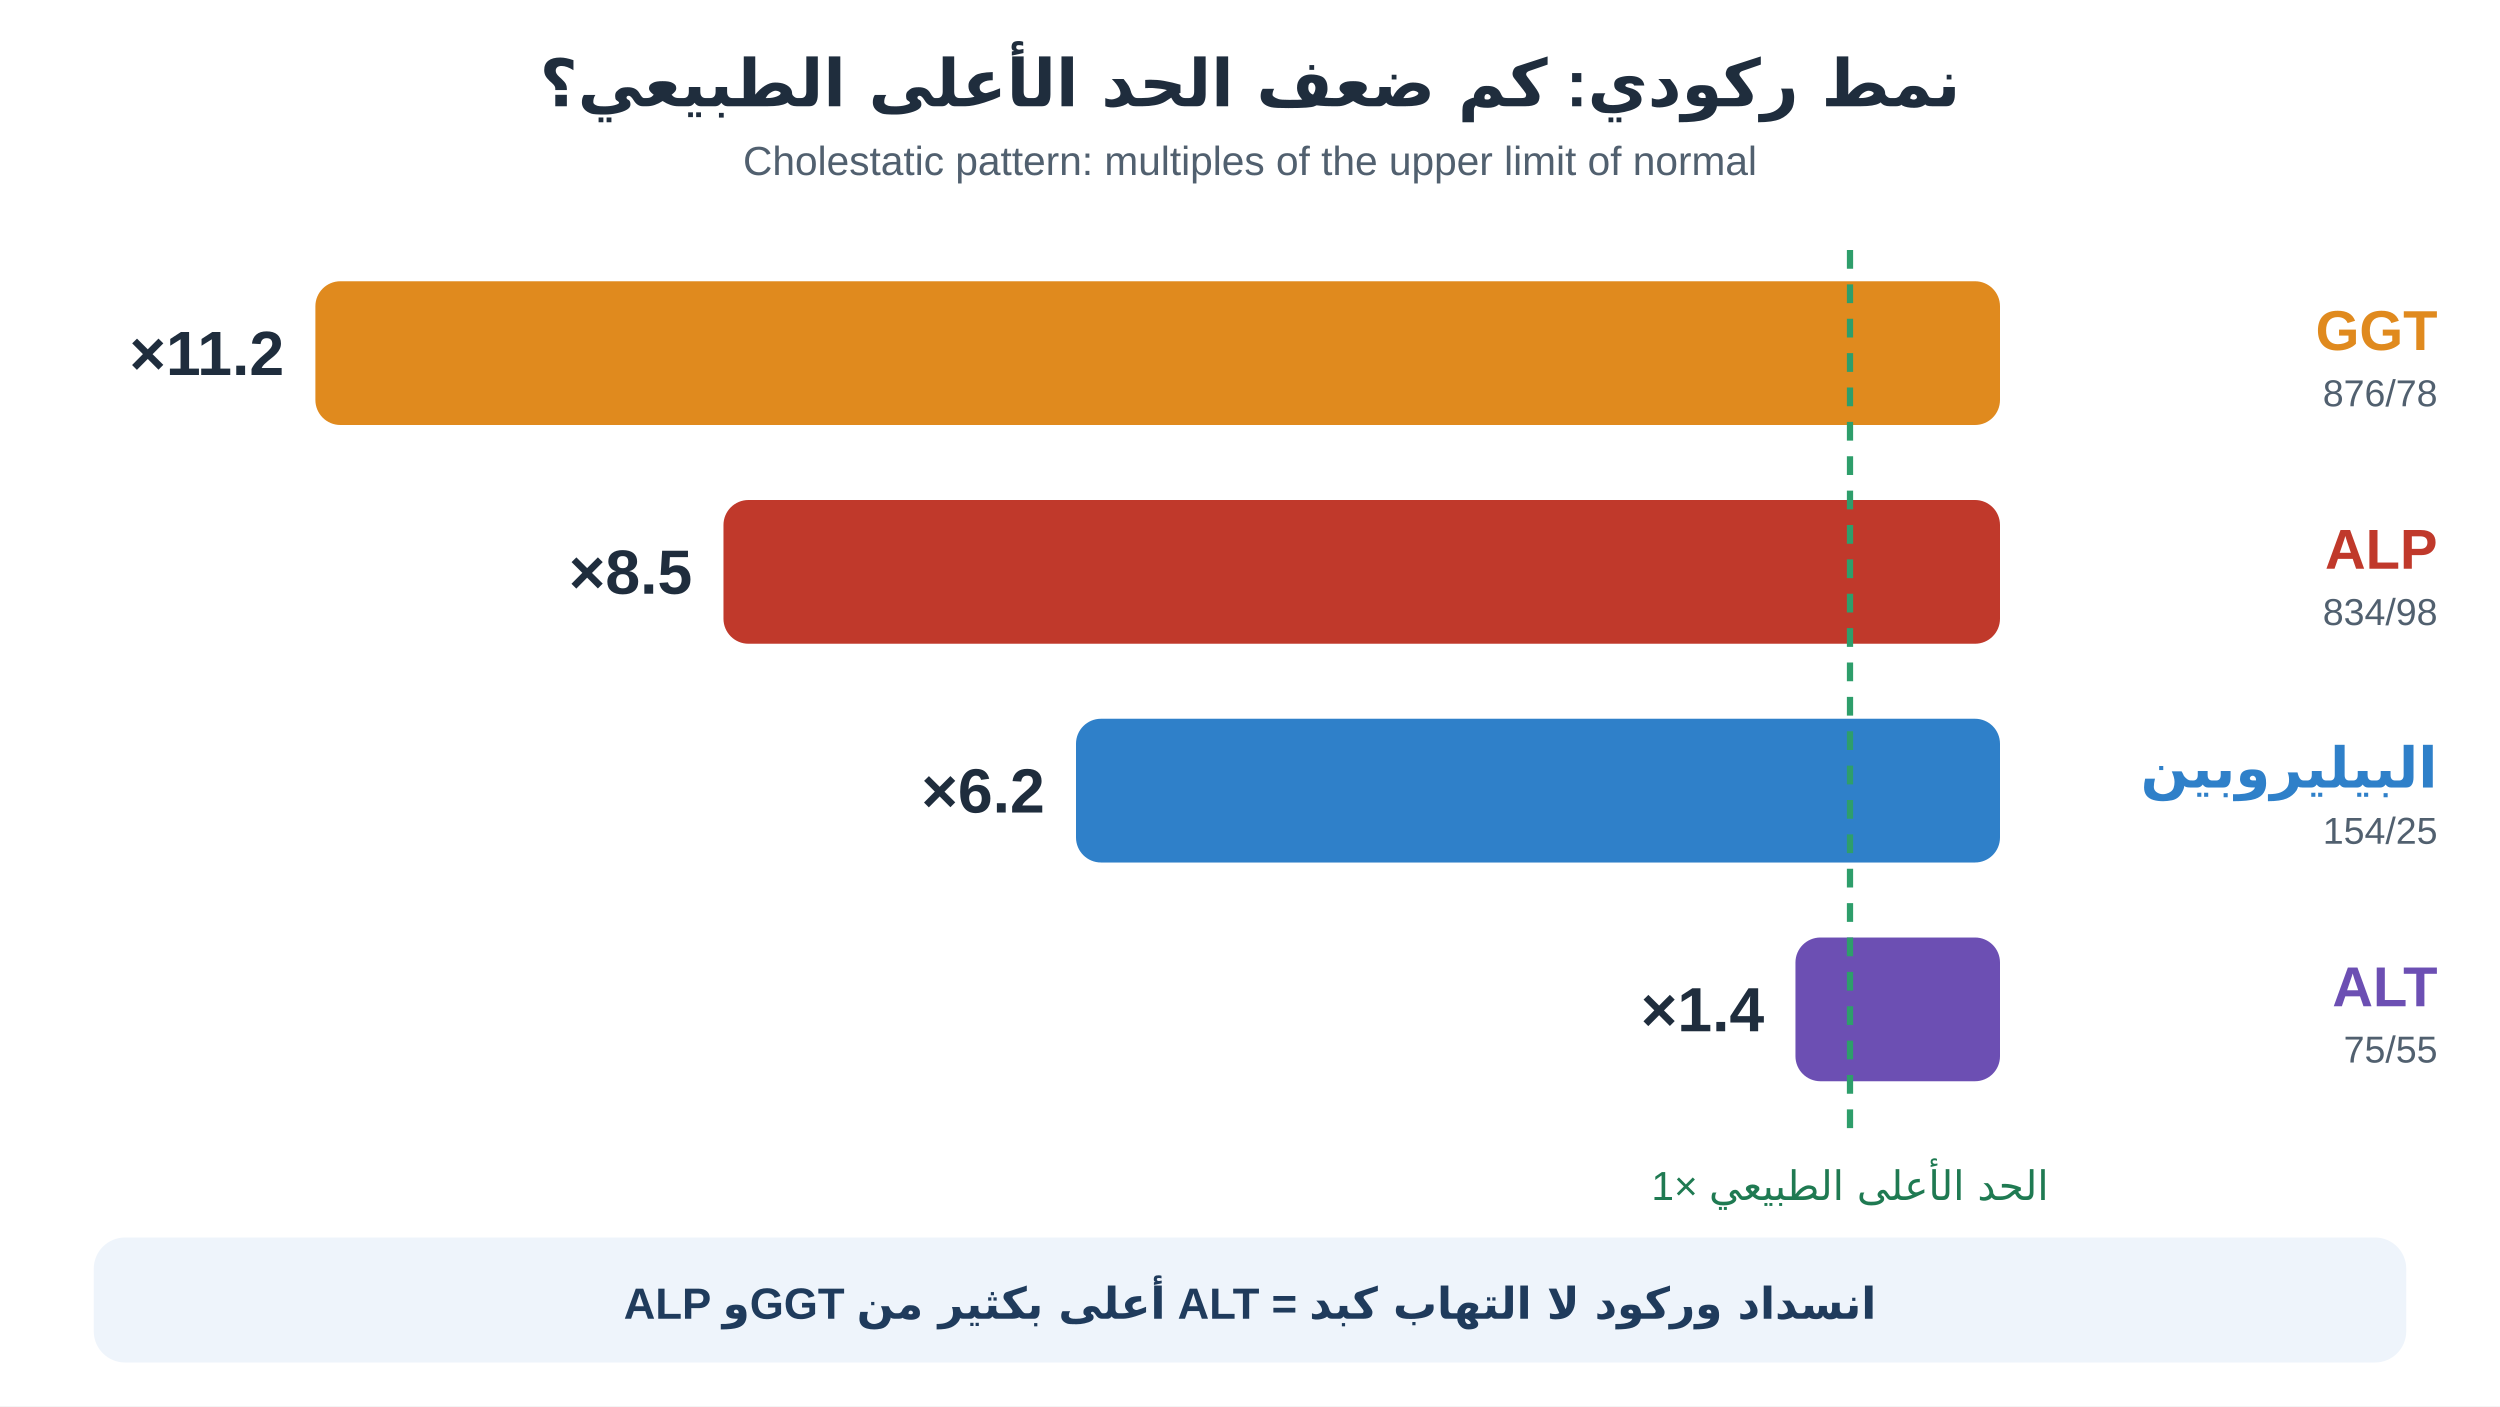
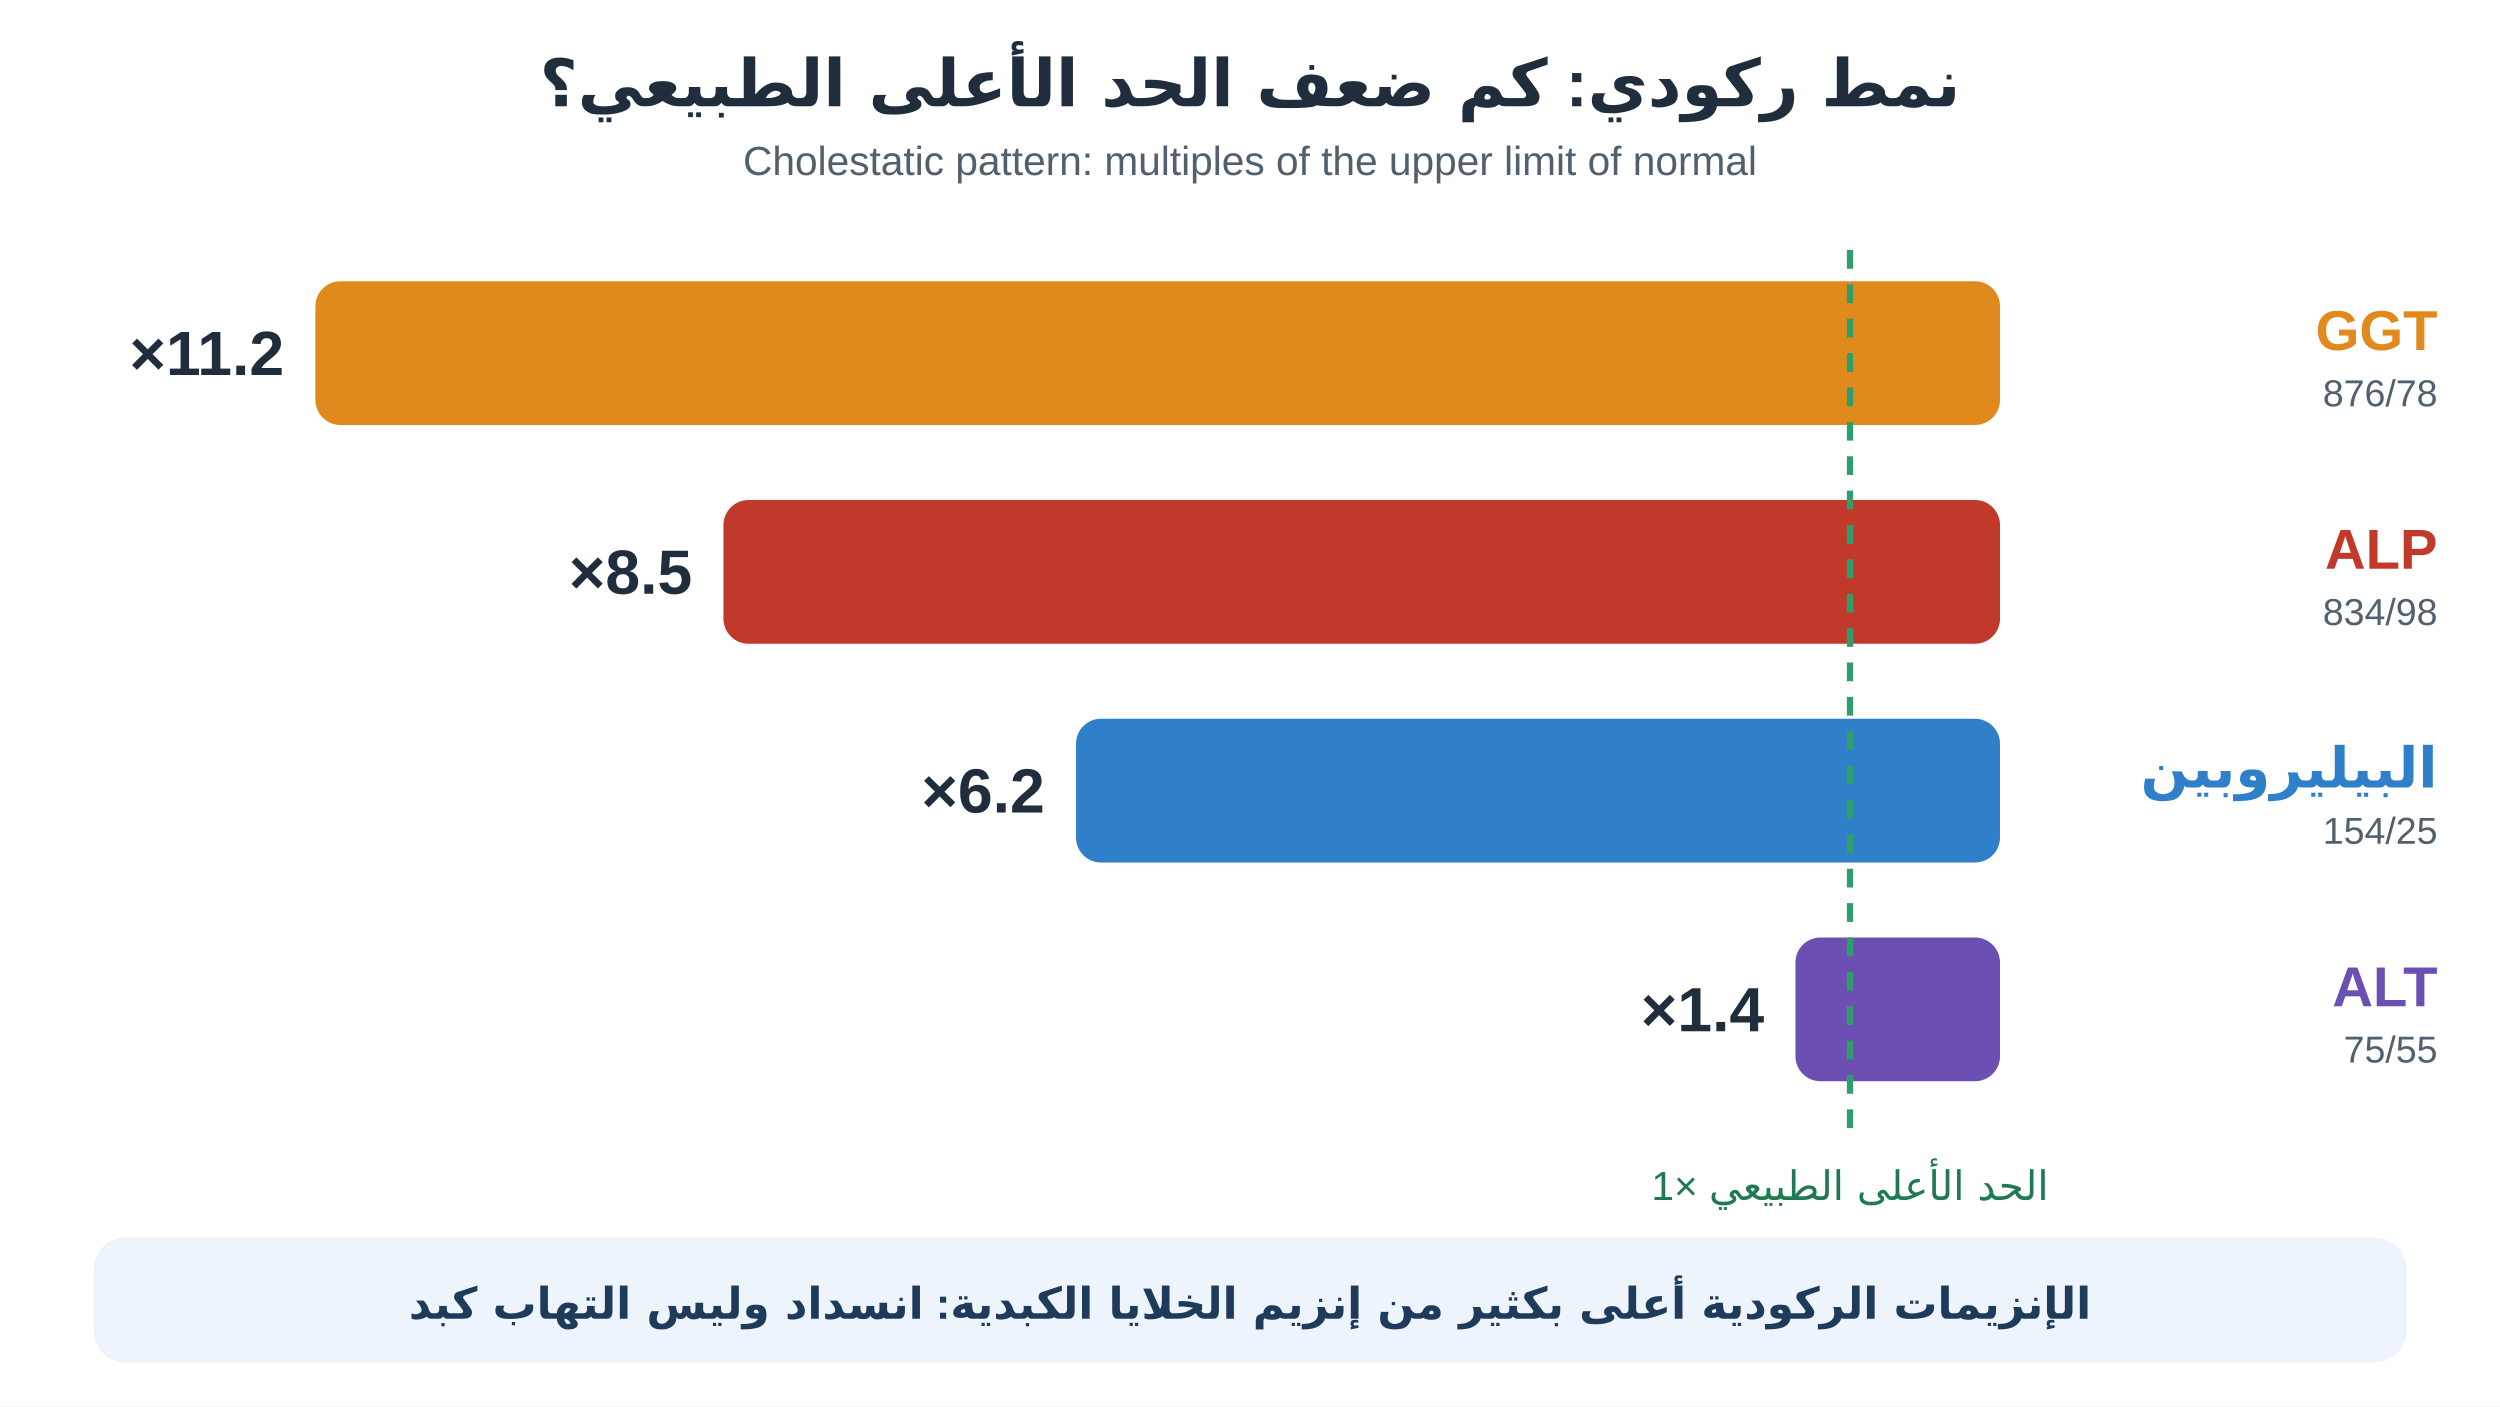
<svg xmlns="http://www.w3.org/2000/svg" viewBox="0 0 800 450" font-family="Tahoma, Arial, sans-serif">
  <rect width="800" height="450" fill="#fff" />
  <text x="400" y="34" text-anchor="middle" font-size="21" font-weight="700" fill="#1f2d3d">نمط ركودي: كم ضعف الحد الأعلى الطبيعي؟</text>
  <text x="400" y="56" text-anchor="middle" font-size="13" fill="#51606f">Cholestatic pattern: multiples of the upper limit of normal</text>
  <rect x="100.923" y="90" width="539.077" height="46" rx="8" fill="#e08a1e" />
  <text x="90.923" y="120" text-anchor="end" font-size="20" font-weight="700" fill="#1f2d3d">×11.2</text>
  <text x="780" y="112" text-anchor="end" font-size="18" font-weight="700" fill="#e08a1e">GGT</text>
  <text x="780" y="130" text-anchor="end" font-size="12" fill="#51606f">876/78</text>
  <rect x="231.51" y="160" width="408.49" height="46" rx="8" fill="#c0392b" />
  <text x="221.51" y="190" text-anchor="end" font-size="20" font-weight="700" fill="#1f2d3d">×8.5</text>
  <text x="780" y="182" text-anchor="end" font-size="18" font-weight="700" fill="#c0392b">ALP</text>
  <text x="780" y="200" text-anchor="end" font-size="12" fill="#51606f">834/98</text>
  <rect x="344.32" y="230" width="295.68" height="46" rx="8" fill="#2f80c9" />
  <text x="334.32" y="260" text-anchor="end" font-size="20" font-weight="700" fill="#1f2d3d">×6.2</text>
  <text x="780" y="252" text-anchor="end" font-size="18" font-weight="700" fill="#2f80c9">البيليروبين</text>
  <text x="780" y="270" text-anchor="end" font-size="12" fill="#51606f">154/25</text>
  <rect x="574.545" y="300" width="65.455" height="46" rx="8" fill="#6c4fb3" />
  <text x="564.545" y="330" text-anchor="end" font-size="20" font-weight="700" fill="#1f2d3d">×1.4</text>
  <text x="780" y="322" text-anchor="end" font-size="18" font-weight="700" fill="#6c4fb3">ALT</text>
  <text x="780" y="340" text-anchor="end" font-size="12" fill="#51606f">75/55</text>
  <line x1="592" y1="80" x2="592" y2="365" stroke="#2e9e6b" stroke-width="2" stroke-dasharray="6 5" />
  <text x="592" y="384" text-anchor="middle" font-size="13" fill="#1f7a52">الحد الأعلى الطبيعي ×1</text>
  <rect x="30" y="396" width="740" height="40" rx="10" fill="#eef4fb" />
-   <text x="400" y="422" text-anchor="middle" font-size="14" font-weight="700" fill="#1f3b5c">ALP وGGT أعلى بكثير من ALT = انسداد وركود لا التهاب كبد</text>
+   <text x="400" y="422" text-anchor="middle" font-size="14" font-weight="700" fill="#1f3b5c">الإنزيمات الركودية أعلى بكثير من إنزيم الخلايا الكبدية: انسداد وليس التهاب كبد</text>
</svg>
